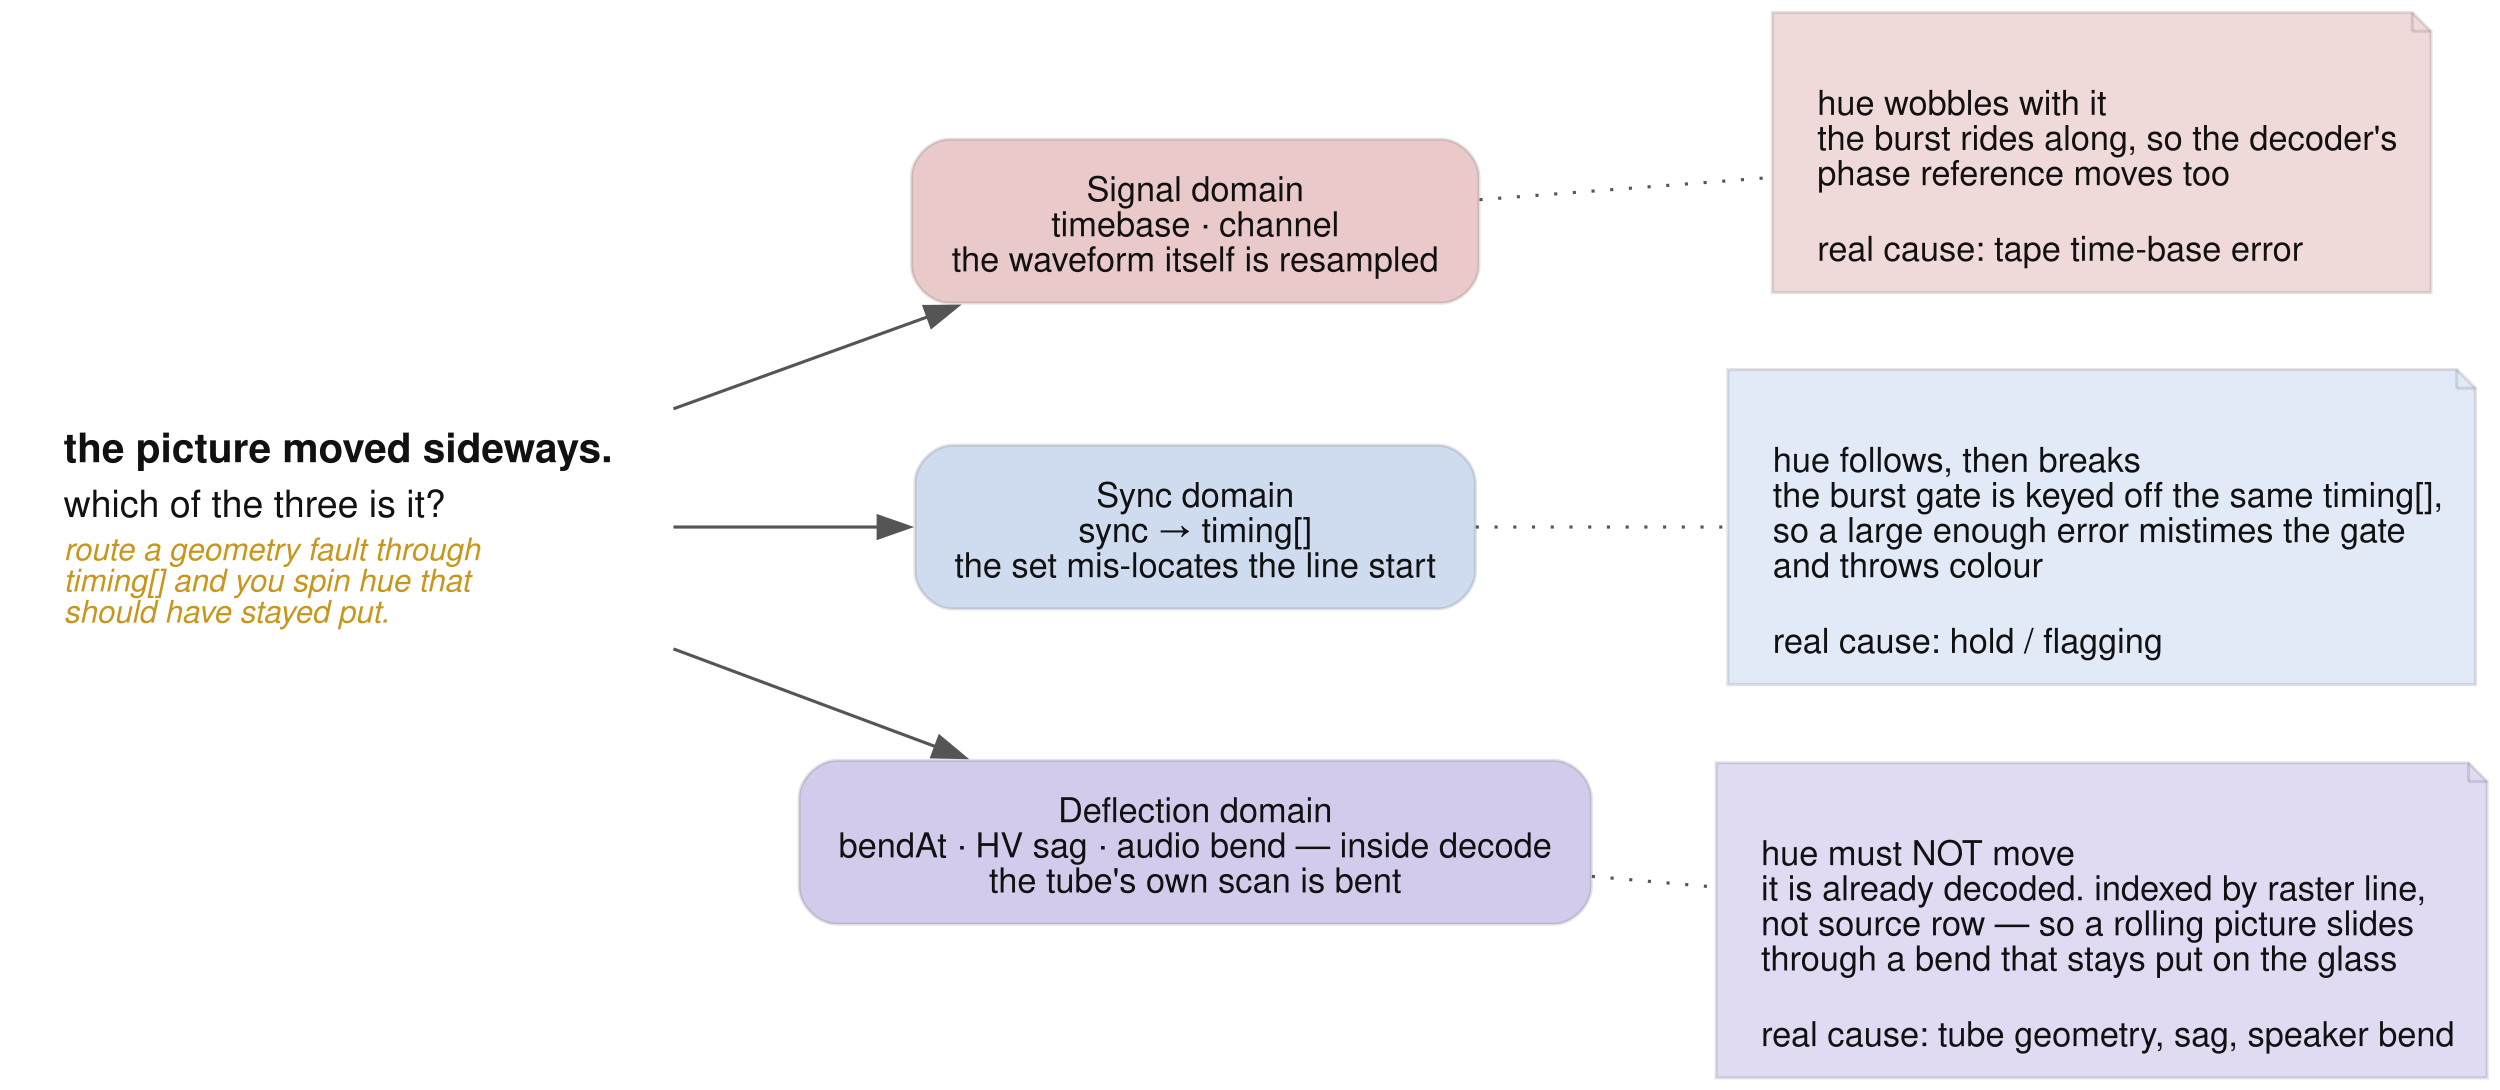
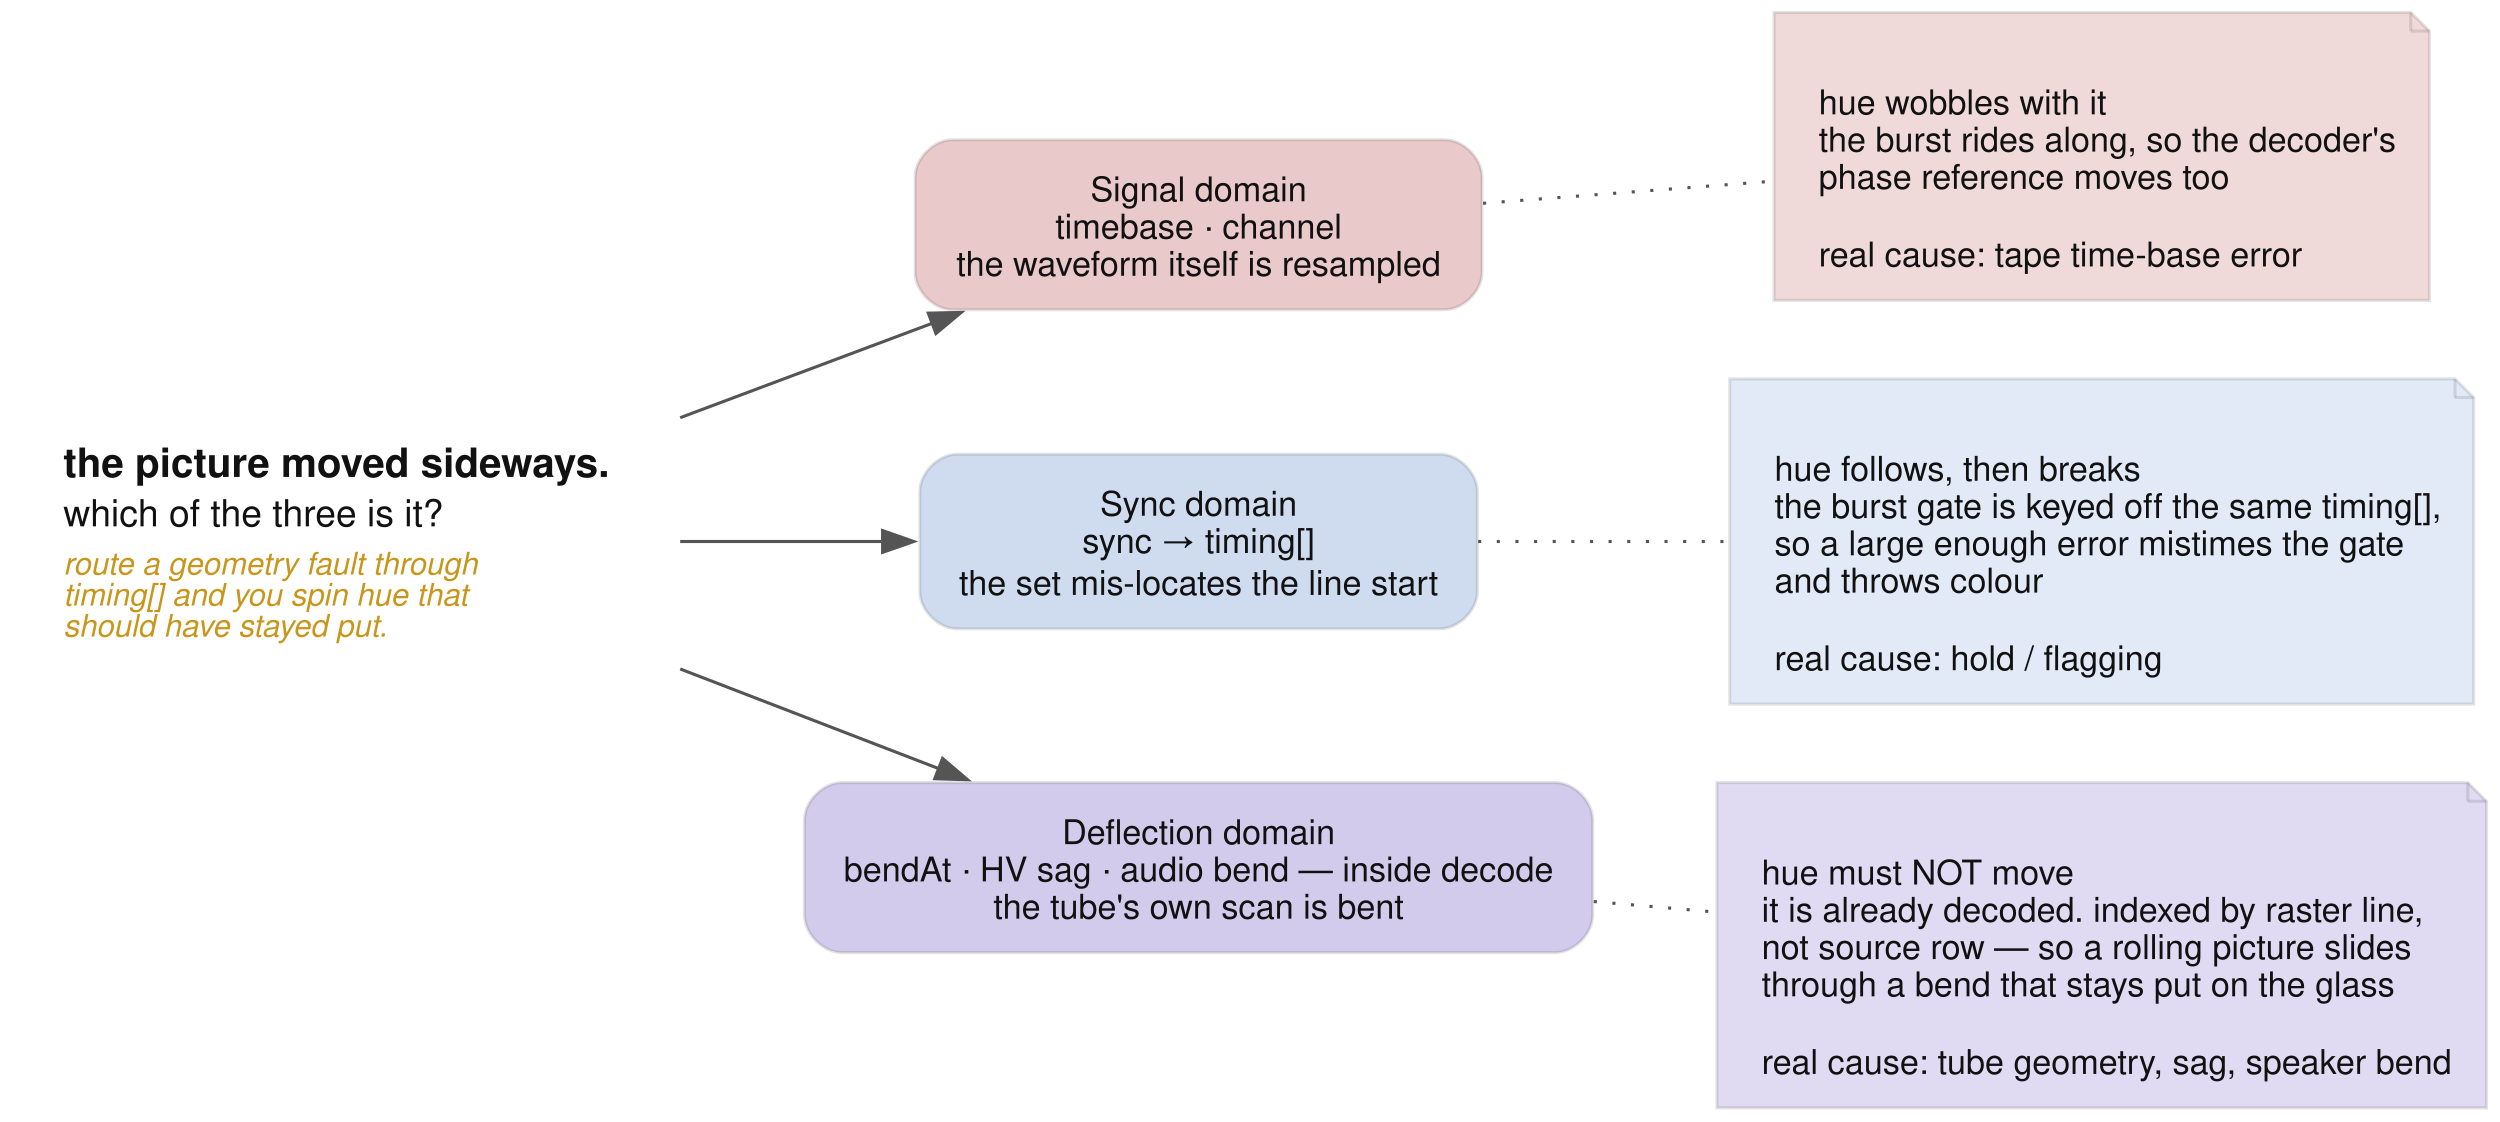
- <svg xmlns="http://www.w3.org/2000/svg" width="801pt" height="349pt" viewBox="0.00 0.00 801.00 349.00">
-   <g id="graph0" class="graph" transform="scale(1 1) rotate(0) translate(4 345.35)">
+ <svg xmlns="http://www.w3.org/2000/svg" width="805pt" height="361pt" viewBox="0.00 0.00 805.00 361.00">
+   <g id="graph0" class="graph" transform="scale(1 1) rotate(0) translate(4 356.72)">
    <g id="node1" class="node">
-       <path fill="none" stroke="none" d="M200.05,-219.97C200.05,-219.97 12,-219.97 12,-219.97 6,-219.97 0,-213.97 0,-207.97 0,-207.97 0,-145 0,-145 0,-139 6,-133 12,-133 12,-133 200.05,-133 200.05,-133 206.05,-133 212.05,-139 212.05,-145 212.05,-145 212.05,-207.97 212.05,-207.97 212.05,-213.97 206.05,-219.97 200.05,-219.97" />
-       <text xml:space="preserve" text-anchor="start" x="16.4" y="-197.26" font-family="Helvetica,Arial,sans-serif" font-weight="bold" font-size="13.00" fill="#111111">the picture moved sideways.</text>
-       <text xml:space="preserve" text-anchor="start" x="16.4" y="-179.71" font-family="Helvetica,Arial,sans-serif" font-size="12.00" fill="#111111">which of the three is it?</text>
-       <text xml:space="preserve" text-anchor="start" x="16.4" y="-165.86" font-family="Helvetica,Arial,sans-serif" font-style="italic" font-size="10.00" fill="#c8961a">route a geometry fault through</text>
-       <text xml:space="preserve" text-anchor="start" x="16.4" y="-155.86" font-family="Helvetica,Arial,sans-serif" font-style="italic" font-size="10.00" fill="#c8961a">timing[] and you spin hue that</text>
-       <text xml:space="preserve" text-anchor="start" x="16.4" y="-145.86" font-family="Helvetica,Arial,sans-serif" font-style="italic" font-size="10.00" fill="#c8961a">should have stayed put.</text>
+       <path fill="none" stroke="none" d="M203.05,-225.85C203.05,-225.85 12,-225.85 12,-225.85 6,-225.85 0,-219.85 0,-213.85 0,-213.85 0,-150.88 0,-150.88 0,-144.88 6,-138.88 12,-138.88 12,-138.88 203.05,-138.88 203.05,-138.88 209.05,-138.88 215.05,-144.88 215.05,-150.88 215.05,-150.88 215.05,-213.85 215.05,-213.85 215.05,-219.85 209.05,-225.85 203.05,-225.85" />
+       <text xml:space="preserve" text-anchor="start" x="16.4" y="-203.14" font-family="Helvetica,Arial,sans-serif" font-weight="bold" font-size="13.00" fill="#111111">the picture moved sideways.</text>
+       <text xml:space="preserve" text-anchor="start" x="16.4" y="-187.24" font-family="Helvetica,Arial,sans-serif" font-size="12.00" fill="#111111">which of the three is it?</text>
+       <text xml:space="preserve" text-anchor="start" x="16.4" y="-171.74" font-family="Helvetica,Arial,sans-serif" font-style="italic" font-size="10.00" fill="#c8961a">route a geometry fault through</text>
+       <text xml:space="preserve" text-anchor="start" x="16.4" y="-161.74" font-family="Helvetica,Arial,sans-serif" font-style="italic" font-size="10.00" fill="#c8961a">timing[] and you spin hue that</text>
+       <text xml:space="preserve" text-anchor="start" x="16.4" y="-151.74" font-family="Helvetica,Arial,sans-serif" font-style="italic" font-size="10.00" fill="#c8961a">should have stayed put.</text>
    </g>
    <g id="node2" class="node">
-       <path fill="#e9c9c9" stroke="#333333" stroke-opacity="0.133" d="M457.85,-300.72C457.85,-300.72 300.05,-300.72 300.05,-300.72 294.05,-300.72 288.05,-294.72 288.05,-288.72 288.05,-288.72 288.05,-260.25 288.05,-260.25 288.05,-254.25 294.05,-248.25 300.05,-248.25 300.05,-248.25 457.85,-248.25 457.85,-248.25 463.85,-248.25 469.85,-254.25 469.85,-260.25 469.85,-260.25 469.85,-288.72 469.85,-288.72 469.85,-294.72 463.85,-300.72 457.85,-300.72" />
-       <text xml:space="preserve" text-anchor="middle" x="378.95" y="-280.91" font-family="Helvetica,Arial,sans-serif" font-size="11.00" fill="#111111">Signal domain</text>
-       <text xml:space="preserve" text-anchor="middle" x="378.95" y="-269.66" font-family="Helvetica,Arial,sans-serif" font-size="11.00" fill="#111111">timebase · channel</text>
-       <text xml:space="preserve" text-anchor="middle" x="378.95" y="-258.41" font-family="Helvetica,Arial,sans-serif" font-size="11.00" fill="#111111">the waveform itself is resampled</text>
+       <path fill="#e9c9c9" stroke="#333333" stroke-opacity="0.133" d="M461.22,-311.72C461.22,-311.72 302.67,-311.72 302.67,-311.72 296.67,-311.72 290.67,-305.72 290.67,-299.72 290.67,-299.72 290.67,-269 290.67,-269 290.67,-263 296.67,-257 302.67,-257 302.67,-257 461.22,-257 461.22,-257 467.22,-257 473.22,-263 473.22,-269 473.22,-269 473.22,-299.72 473.22,-299.72 473.22,-305.72 467.22,-311.72 461.22,-311.72" />
+       <text xml:space="preserve" text-anchor="middle" x="381.95" y="-291.91" font-family="Helvetica,Arial,sans-serif" font-size="11.00" fill="#111111">Signal domain</text>
+       <text xml:space="preserve" text-anchor="middle" x="381.95" y="-279.91" font-family="Helvetica,Arial,sans-serif" font-size="11.00" fill="#111111">timebase · channel</text>
+       <text xml:space="preserve" text-anchor="middle" x="381.95" y="-267.91" font-family="Helvetica,Arial,sans-serif" font-size="11.00" fill="#111111">the waveform itself is resampled</text>
    </g>
    <g id="edge1" class="edge">
-       <path fill="none" stroke="#555555" d="M211.77,-214.37C238.86,-224.17 267.68,-234.6 293.58,-243.97" />
-       <polygon fill="#555555" stroke="#555555" points="292.09,-247.15 302.69,-247.26 294.47,-240.57 292.09,-247.15" />
+       <path fill="none" stroke="#555555" d="M215.02,-222.23C242.04,-232.35 270.7,-243.08 296.46,-252.73" />
+       <polygon fill="#555555" stroke="#555555" points="294.92,-255.89 305.51,-256.12 297.38,-249.33 294.92,-255.89" />
    </g>
    <g id="node3" class="node">
-       <path fill="#cfdcf0" stroke="#333333" stroke-opacity="0.133" d="M456.72,-202.72C456.72,-202.72 301.17,-202.72 301.17,-202.72 295.17,-202.72 289.17,-196.72 289.17,-190.72 289.17,-190.72 289.17,-162.25 289.17,-162.25 289.17,-156.25 295.17,-150.25 301.17,-150.25 301.17,-150.25 456.72,-150.25 456.72,-150.25 462.72,-150.25 468.72,-156.25 468.72,-162.25 468.72,-162.25 468.72,-190.72 468.72,-190.72 468.72,-196.72 462.72,-202.72 456.72,-202.72" />
-       <text xml:space="preserve" text-anchor="middle" x="378.95" y="-182.91" font-family="Helvetica,Arial,sans-serif" font-size="11.00" fill="#111111">Sync domain</text>
-       <text xml:space="preserve" text-anchor="middle" x="378.95" y="-171.66" font-family="Helvetica,Arial,sans-serif" font-size="11.00" fill="#111111">sync → timing[]</text>
-       <text xml:space="preserve" text-anchor="middle" x="378.95" y="-160.41" font-family="Helvetica,Arial,sans-serif" font-size="11.00" fill="#111111">the set mis-locates the line start</text>
+       <path fill="#cfdcf0" stroke="#333333" stroke-opacity="0.133" d="M459.72,-210.47C459.72,-210.47 304.17,-210.47 304.17,-210.47 298.17,-210.47 292.17,-204.47 292.17,-198.47 292.17,-198.47 292.17,-166.25 292.17,-166.25 292.17,-160.25 298.17,-154.25 304.17,-154.25 304.17,-154.25 459.72,-154.25 459.72,-154.25 465.72,-154.25 471.72,-160.25 471.72,-166.25 471.72,-166.25 471.72,-198.47 471.72,-198.47 471.72,-204.47 465.72,-210.47 459.72,-210.47" />
+       <text xml:space="preserve" text-anchor="middle" x="381.95" y="-190.66" font-family="Helvetica,Arial,sans-serif" font-size="11.00" fill="#111111">Sync domain</text>
+       <text xml:space="preserve" text-anchor="middle" x="381.95" y="-178.66" font-family="Helvetica,Arial,sans-serif" font-size="11.00" fill="#111111">sync → timing[]</text>
+       <text xml:space="preserve" text-anchor="middle" x="381.95" y="-165.16" font-family="Helvetica,Arial,sans-serif" font-size="11.00" fill="#111111">the set mis-locates the line start</text>
    </g>
    <g id="edge2" class="edge">
-       <path fill="none" stroke="#555555" d="M211.77,-176.49C233.36,-176.49 256.04,-176.49 277.46,-176.49" />
-       <polygon fill="#555555" stroke="#555555" points="277.37,-179.99 287.37,-176.49 277.37,-172.99 277.37,-179.99" />
+       <path fill="none" stroke="#555555" d="M215.02,-182.36C236.53,-182.36 259.07,-182.36 280.36,-182.36" />
+       <polygon fill="#555555" stroke="#555555" points="280.2,-185.86 290.2,-182.36 280.2,-178.86 280.2,-185.86" />
    </g>
    <g id="node4" class="node">
-       <path fill="#d3cbeb" stroke="#333333" stroke-opacity="0.133" d="M493.85,-101.72C493.85,-101.72 264.05,-101.72 264.05,-101.72 258.05,-101.72 252.05,-95.72 252.05,-89.72 252.05,-89.72 252.05,-61.25 252.05,-61.25 252.05,-55.25 258.05,-49.25 264.05,-49.25 264.05,-49.25 493.85,-49.25 493.85,-49.25 499.85,-49.25 505.85,-55.25 505.85,-61.25 505.85,-61.25 505.85,-89.72 505.85,-89.72 505.85,-95.72 499.85,-101.72 493.85,-101.72" />
-       <text xml:space="preserve" text-anchor="middle" x="378.95" y="-81.91" font-family="Helvetica,Arial,sans-serif" font-size="11.00" fill="#111111">Deflection domain</text>
-       <text xml:space="preserve" text-anchor="middle" x="378.95" y="-70.66" font-family="Helvetica,Arial,sans-serif" font-size="11.00" fill="#111111">bendAt · HV sag · audio bend — inside decode</text>
-       <text xml:space="preserve" text-anchor="middle" x="378.95" y="-59.41" font-family="Helvetica,Arial,sans-serif" font-size="11.00" fill="#111111">the tube's own scan is bent</text>
+       <path fill="#d3cbeb" stroke="#333333" stroke-opacity="0.133" d="M496.85,-104.72C496.85,-104.72 267.05,-104.72 267.05,-104.72 261.05,-104.72 255.05,-98.72 255.05,-92.72 255.05,-92.72 255.05,-62 255.05,-62 255.05,-56 261.05,-50 267.05,-50 267.05,-50 496.85,-50 496.85,-50 502.85,-50 508.85,-56 508.85,-62 508.85,-62 508.85,-92.72 508.85,-92.72 508.85,-98.72 502.85,-104.72 496.85,-104.72" />
+       <text xml:space="preserve" text-anchor="middle" x="381.95" y="-84.91" font-family="Helvetica,Arial,sans-serif" font-size="11.00" fill="#111111">Deflection domain</text>
+       <text xml:space="preserve" text-anchor="middle" x="381.95" y="-72.91" font-family="Helvetica,Arial,sans-serif" font-size="11.00" fill="#111111">bendAt · HV sag · audio bend — inside decode</text>
+       <text xml:space="preserve" text-anchor="middle" x="381.95" y="-60.91" font-family="Helvetica,Arial,sans-serif" font-size="11.00" fill="#111111">the tube's own scan is bent</text>
    </g>
    <g id="edge3" class="edge">
-       <path fill="none" stroke="#555555" d="M211.77,-137.44C239.65,-127.04 269.35,-115.97 295.83,-106.1" />
-       <polygon fill="#555555" stroke="#555555" points="297.01,-109.4 305.15,-102.62 294.56,-102.84 297.01,-109.4" />
+       <path fill="none" stroke="#555555" d="M215.02,-141.31C242.7,-130.65 272.09,-119.32 298.33,-109.2" />
+       <polygon fill="#555555" stroke="#555555" points="299.5,-112.5 307.57,-105.64 296.98,-105.97 299.5,-112.5" />
    </g>
    <g id="node5" class="node">
-       <polygon fill="#f0d9d9" stroke="#333333" stroke-opacity="0.133" points="768.9,-341.35 563.85,-341.35 563.85,-251.62 774.9,-251.62 774.9,-335.35 768.9,-341.35" />
-       <polyline fill="none" stroke="#333333" stroke-opacity="0.133" points="768.9,-341.35 768.9,-335.35" />
-       <polyline fill="none" stroke="#333333" stroke-opacity="0.133" points="774.9,-335.35 768.9,-335.35" />
-       <text xml:space="preserve" text-anchor="start" x="578.25" y="-308.54" font-family="Helvetica,Arial,sans-serif" font-size="11.00" fill="#111111">hue wobbles with it</text>
-       <text xml:space="preserve" text-anchor="start" x="578.25" y="-297.29" font-family="Helvetica,Arial,sans-serif" font-size="11.00" fill="#111111">the burst rides along, so the decoder's</text>
-       <text xml:space="preserve" text-anchor="start" x="578.25" y="-286.04" font-family="Helvetica,Arial,sans-serif" font-size="11.00" fill="#111111">phase reference moves too</text>
-       <text xml:space="preserve" text-anchor="start" x="578.25" y="-261.79" font-family="Helvetica,Arial,sans-serif" font-size="11.00" fill="#111111">real cause: tape time-base error</text>
+       <polygon fill="#f0d9d9" stroke="#333333" stroke-opacity="0.133" points="772.27,-352.72 567.23,-352.72 567.23,-260 778.27,-260 778.27,-346.72 772.27,-352.72" />
+       <polyline fill="none" stroke="#333333" stroke-opacity="0.133" points="772.27,-352.72 772.27,-346.72" />
+       <polyline fill="none" stroke="#333333" stroke-opacity="0.133" points="778.27,-346.72 772.27,-346.72" />
+       <text xml:space="preserve" text-anchor="start" x="581.62" y="-319.91" font-family="Helvetica,Arial,sans-serif" font-size="11.00" fill="#111111">hue wobbles with it</text>
+       <text xml:space="preserve" text-anchor="start" x="581.62" y="-307.91" font-family="Helvetica,Arial,sans-serif" font-size="11.00" fill="#111111">the burst rides along, so the decoder's</text>
+       <text xml:space="preserve" text-anchor="start" x="581.62" y="-295.91" font-family="Helvetica,Arial,sans-serif" font-size="11.00" fill="#111111">phase reference moves too</text>
+       <text xml:space="preserve" text-anchor="start" x="581.62" y="-270.91" font-family="Helvetica,Arial,sans-serif" font-size="11.00" fill="#111111">real cause: tape time-base error</text>
    </g>
    <g id="edge4" class="edge">
-       <path fill="none" stroke="#555555" stroke-dasharray="1,5" d="M470.02,-281.36C499.69,-283.62 532.94,-286.15 563.61,-288.49" />
+       <path fill="none" stroke="#555555" stroke-dasharray="1,5" d="M473.54,-291.26C503.15,-293.52 536.28,-296.04 566.85,-298.37" />
    </g>
    <g id="node6" class="node">
-       <polygon fill="#e2eaf7" stroke="#333333" stroke-opacity="0.133" points="783.15,-226.97 549.6,-226.97 549.6,-126 789.15,-126 789.15,-220.97 783.15,-226.97" />
-       <polyline fill="none" stroke="#333333" stroke-opacity="0.133" points="783.15,-226.97 783.15,-220.97" />
-       <polyline fill="none" stroke="#333333" stroke-opacity="0.133" points="789.15,-220.97 783.15,-220.97" />
-       <text xml:space="preserve" text-anchor="start" x="564" y="-194.16" font-family="Helvetica,Arial,sans-serif" font-size="11.00" fill="#111111">hue follows, then breaks</text>
-       <text xml:space="preserve" text-anchor="start" x="564" y="-182.91" font-family="Helvetica,Arial,sans-serif" font-size="11.00" fill="#111111">the burst gate is keyed off the same timing[],</text>
-       <text xml:space="preserve" text-anchor="start" x="564" y="-171.66" font-family="Helvetica,Arial,sans-serif" font-size="11.00" fill="#111111">so a large enough error mistimes the gate</text>
-       <text xml:space="preserve" text-anchor="start" x="564" y="-160.41" font-family="Helvetica,Arial,sans-serif" font-size="11.00" fill="#111111">and throws colour</text>
-       <text xml:space="preserve" text-anchor="start" x="564" y="-136.16" font-family="Helvetica,Arial,sans-serif" font-size="11.00" fill="#111111">real cause: hold / flagging</text>
+       <polygon fill="#e2eaf7" stroke="#333333" stroke-opacity="0.133" points="786.52,-234.72 552.98,-234.72 552.98,-130 792.52,-130 792.52,-228.72 786.52,-234.72" />
+       <polyline fill="none" stroke="#333333" stroke-opacity="0.133" points="786.52,-234.72 786.52,-228.72" />
+       <polyline fill="none" stroke="#333333" stroke-opacity="0.133" points="792.52,-228.72 786.52,-228.72" />
+       <text xml:space="preserve" text-anchor="start" x="567.38" y="-201.91" font-family="Helvetica,Arial,sans-serif" font-size="11.00" fill="#111111">hue follows, then breaks</text>
+       <text xml:space="preserve" text-anchor="start" x="567.38" y="-189.91" font-family="Helvetica,Arial,sans-serif" font-size="11.00" fill="#111111">the burst gate is keyed off the same timing[],</text>
+       <text xml:space="preserve" text-anchor="start" x="567.38" y="-177.91" font-family="Helvetica,Arial,sans-serif" font-size="11.00" fill="#111111">so a large enough error mistimes the gate</text>
+       <text xml:space="preserve" text-anchor="start" x="567.38" y="-165.91" font-family="Helvetica,Arial,sans-serif" font-size="11.00" fill="#111111">and throws colour</text>
+       <text xml:space="preserve" text-anchor="start" x="567.38" y="-140.91" font-family="Helvetica,Arial,sans-serif" font-size="11.00" fill="#111111">real cause: hold / flagging</text>
    </g>
    <g id="edge5" class="edge">
-       <path fill="none" stroke="#555555" stroke-dasharray="1,5" d="M468.84,-176.49C494.25,-176.49 522.36,-176.49 549.26,-176.49" />
+       <path fill="none" stroke="#555555" stroke-dasharray="1,5" d="M471.96,-182.36C497.4,-182.36 525.54,-182.36 552.48,-182.36" />
    </g>
    <g id="node7" class="node">
-       <polygon fill="#e0daf3" stroke="#333333" stroke-opacity="0.133" points="786.9,-100.97 545.85,-100.97 545.85,0 792.9,0 792.9,-94.97 786.9,-100.97" />
-       <polyline fill="none" stroke="#333333" stroke-opacity="0.133" points="786.9,-100.97 786.9,-94.97" />
-       <polyline fill="none" stroke="#333333" stroke-opacity="0.133" points="792.9,-94.97 786.9,-94.97" />
-       <text xml:space="preserve" text-anchor="start" x="560.25" y="-68.16" font-family="Helvetica,Arial,sans-serif" font-size="11.00" fill="#111111">hue must NOT move</text>
-       <text xml:space="preserve" text-anchor="start" x="560.25" y="-56.91" font-family="Helvetica,Arial,sans-serif" font-size="11.00" fill="#111111">it is already decoded. indexed by raster line,</text>
-       <text xml:space="preserve" text-anchor="start" x="560.25" y="-45.66" font-family="Helvetica,Arial,sans-serif" font-size="11.00" fill="#111111">not source row — so a rolling picture slides</text>
-       <text xml:space="preserve" text-anchor="start" x="560.25" y="-34.41" font-family="Helvetica,Arial,sans-serif" font-size="11.00" fill="#111111">through a bend that stays put on the glass</text>
-       <text xml:space="preserve" text-anchor="start" x="560.25" y="-10.16" font-family="Helvetica,Arial,sans-serif" font-size="11.00" fill="#111111">real cause: tube geometry, sag, speaker bend</text>
+       <polygon fill="#e0daf3" stroke="#333333" stroke-opacity="0.133" points="790.65,-104.72 548.85,-104.72 548.85,0 796.65,0 796.65,-98.72 790.65,-104.72" />
+       <polyline fill="none" stroke="#333333" stroke-opacity="0.133" points="790.65,-104.72 790.65,-98.72" />
+       <polyline fill="none" stroke="#333333" stroke-opacity="0.133" points="796.65,-98.72 790.65,-98.72" />
+       <text xml:space="preserve" text-anchor="start" x="563.25" y="-71.91" font-family="Helvetica,Arial,sans-serif" font-size="11.00" fill="#111111">hue must NOT move</text>
+       <text xml:space="preserve" text-anchor="start" x="563.25" y="-59.91" font-family="Helvetica,Arial,sans-serif" font-size="11.00" fill="#111111">it is already decoded. indexed by raster line,</text>
+       <text xml:space="preserve" text-anchor="start" x="563.25" y="-47.91" font-family="Helvetica,Arial,sans-serif" font-size="11.00" fill="#111111">not source row — so a rolling picture slides</text>
+       <text xml:space="preserve" text-anchor="start" x="563.25" y="-35.91" font-family="Helvetica,Arial,sans-serif" font-size="11.00" fill="#111111">through a bend that stays put on the glass</text>
+       <text xml:space="preserve" text-anchor="start" x="563.25" y="-10.91" font-family="Helvetica,Arial,sans-serif" font-size="11.00" fill="#111111">real cause: tube geometry, sag, speaker bend</text>
    </g>
    <g id="edge6" class="edge">
-       <path fill="none" stroke="#555555" stroke-dasharray="1,5" d="M506.04,-64.56C519.23,-63.41 532.62,-62.25 545.77,-61.11" />
+       <path fill="none" stroke="#555555" stroke-dasharray="1,5" d="M509.2,-66.43C522.25,-65.3 535.51,-64.15 548.53,-63.03" />
    </g>
  </g>
</svg>
